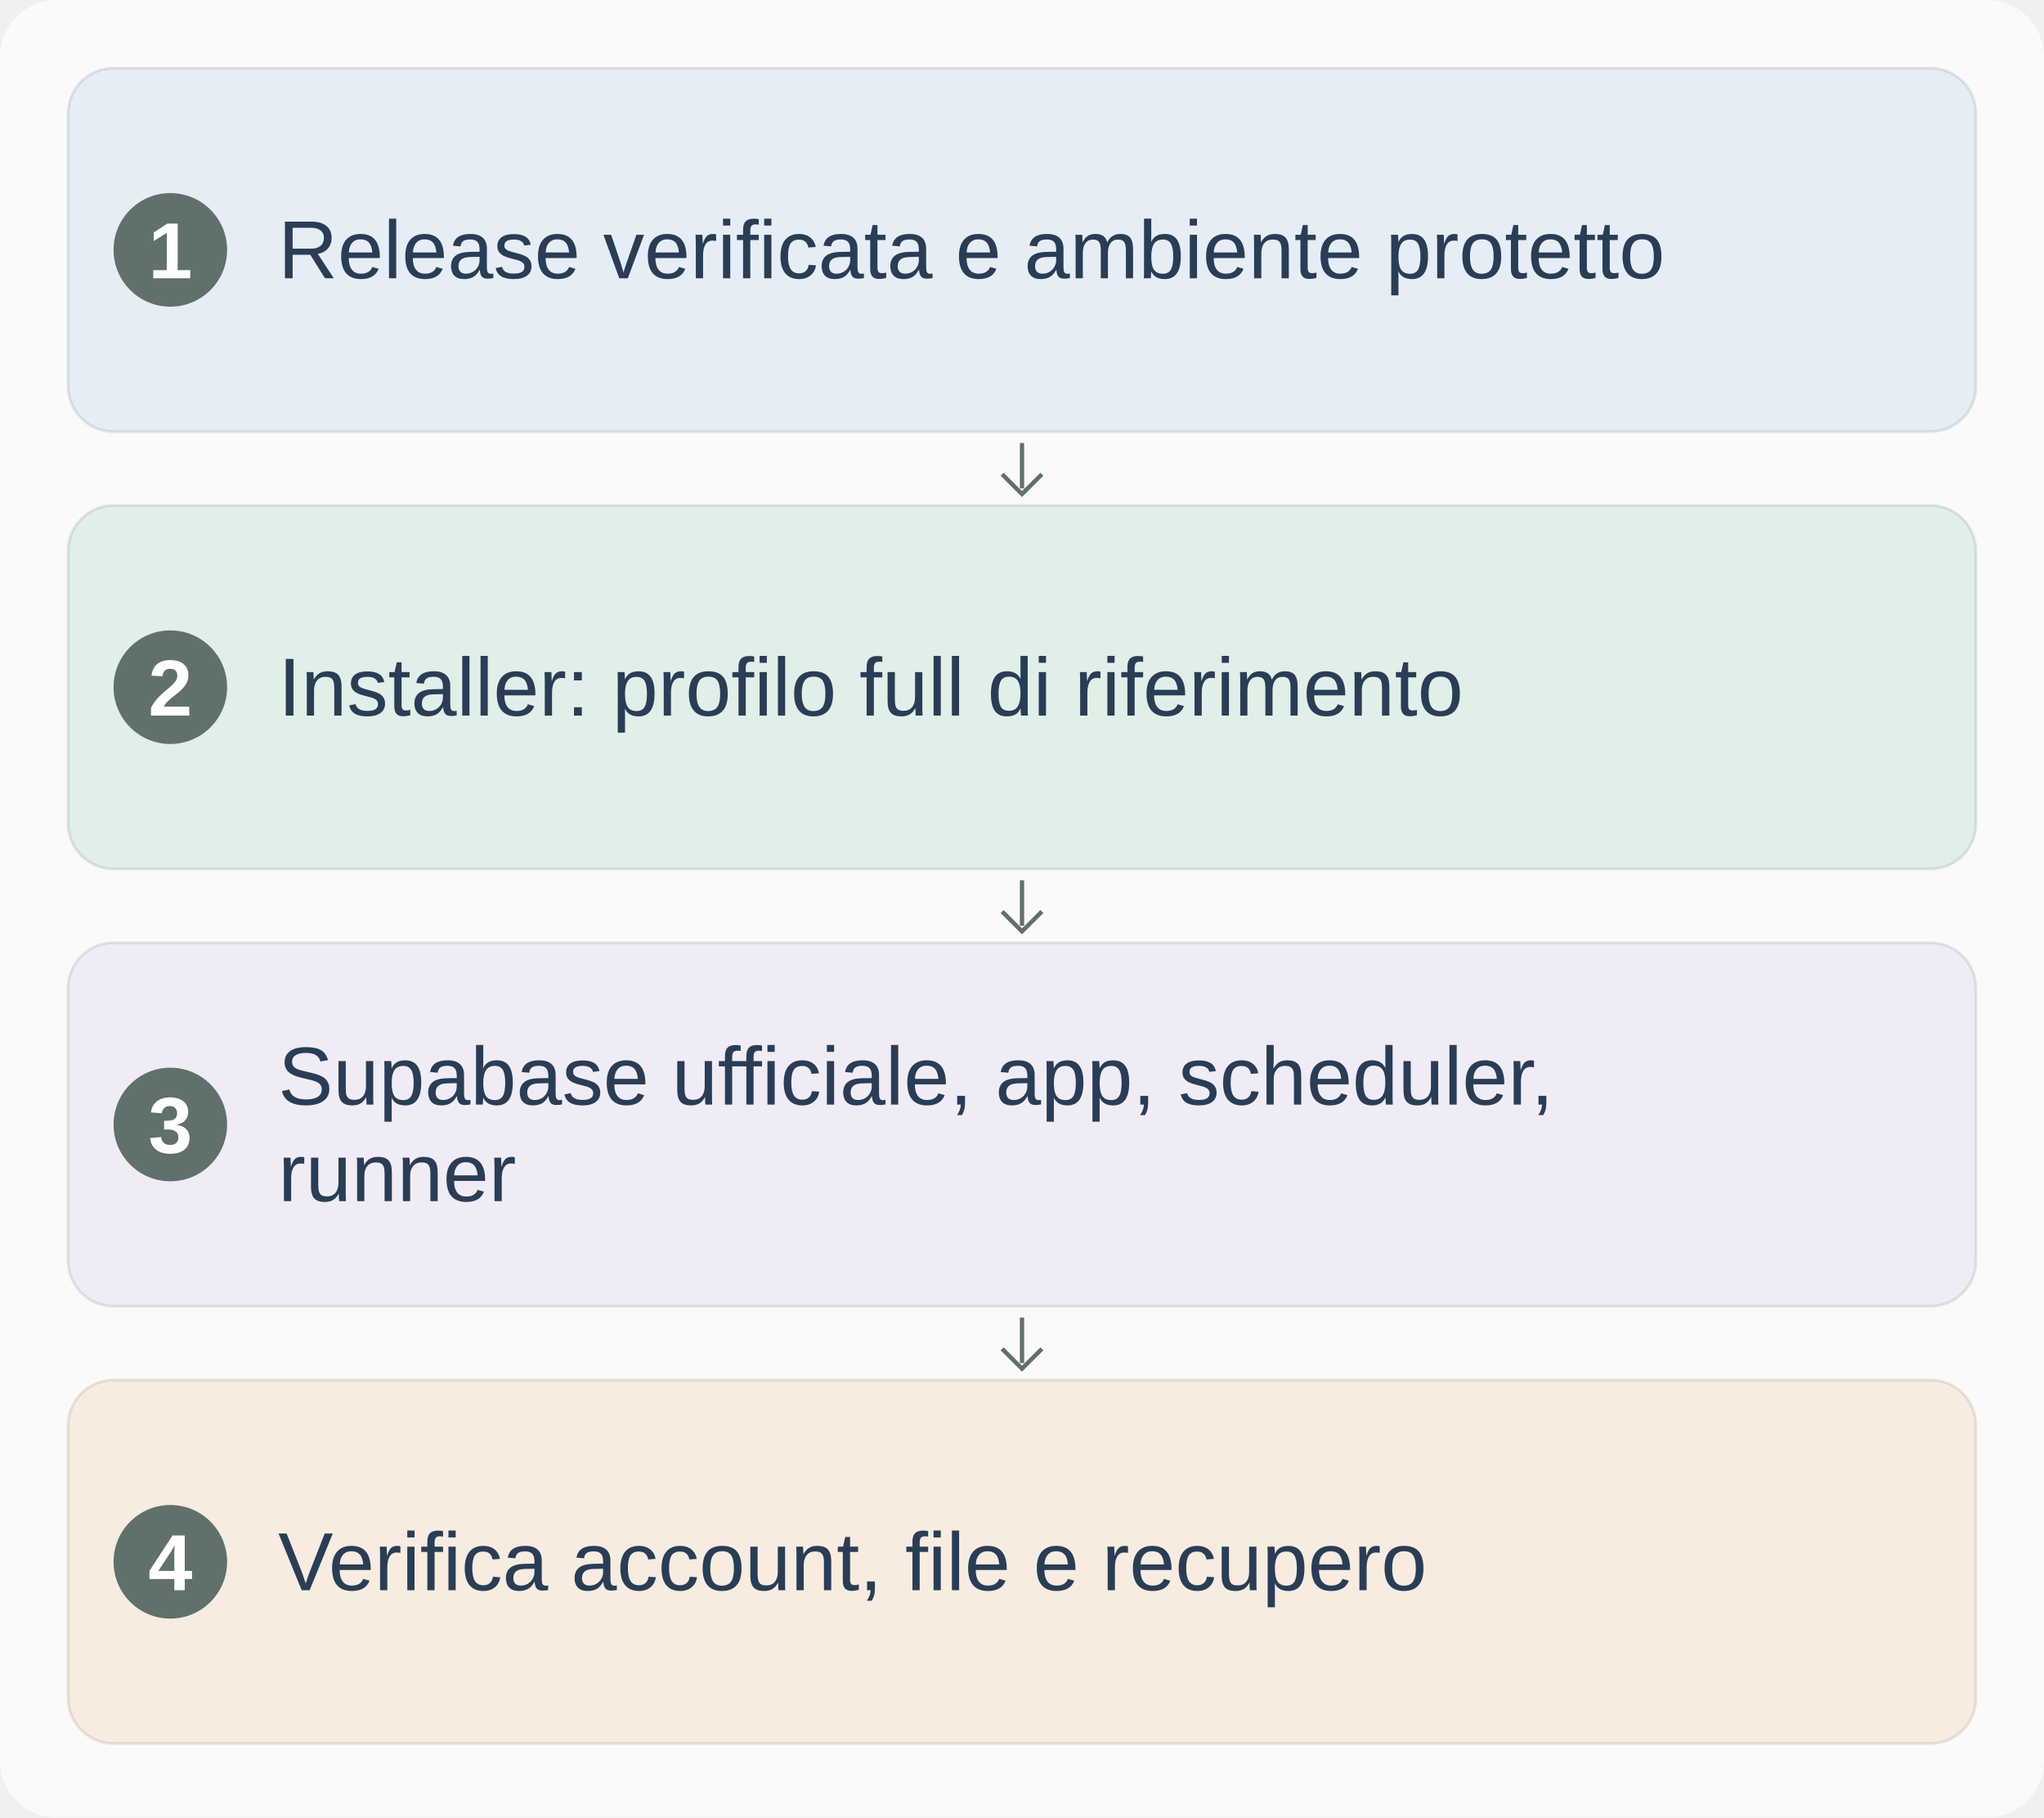
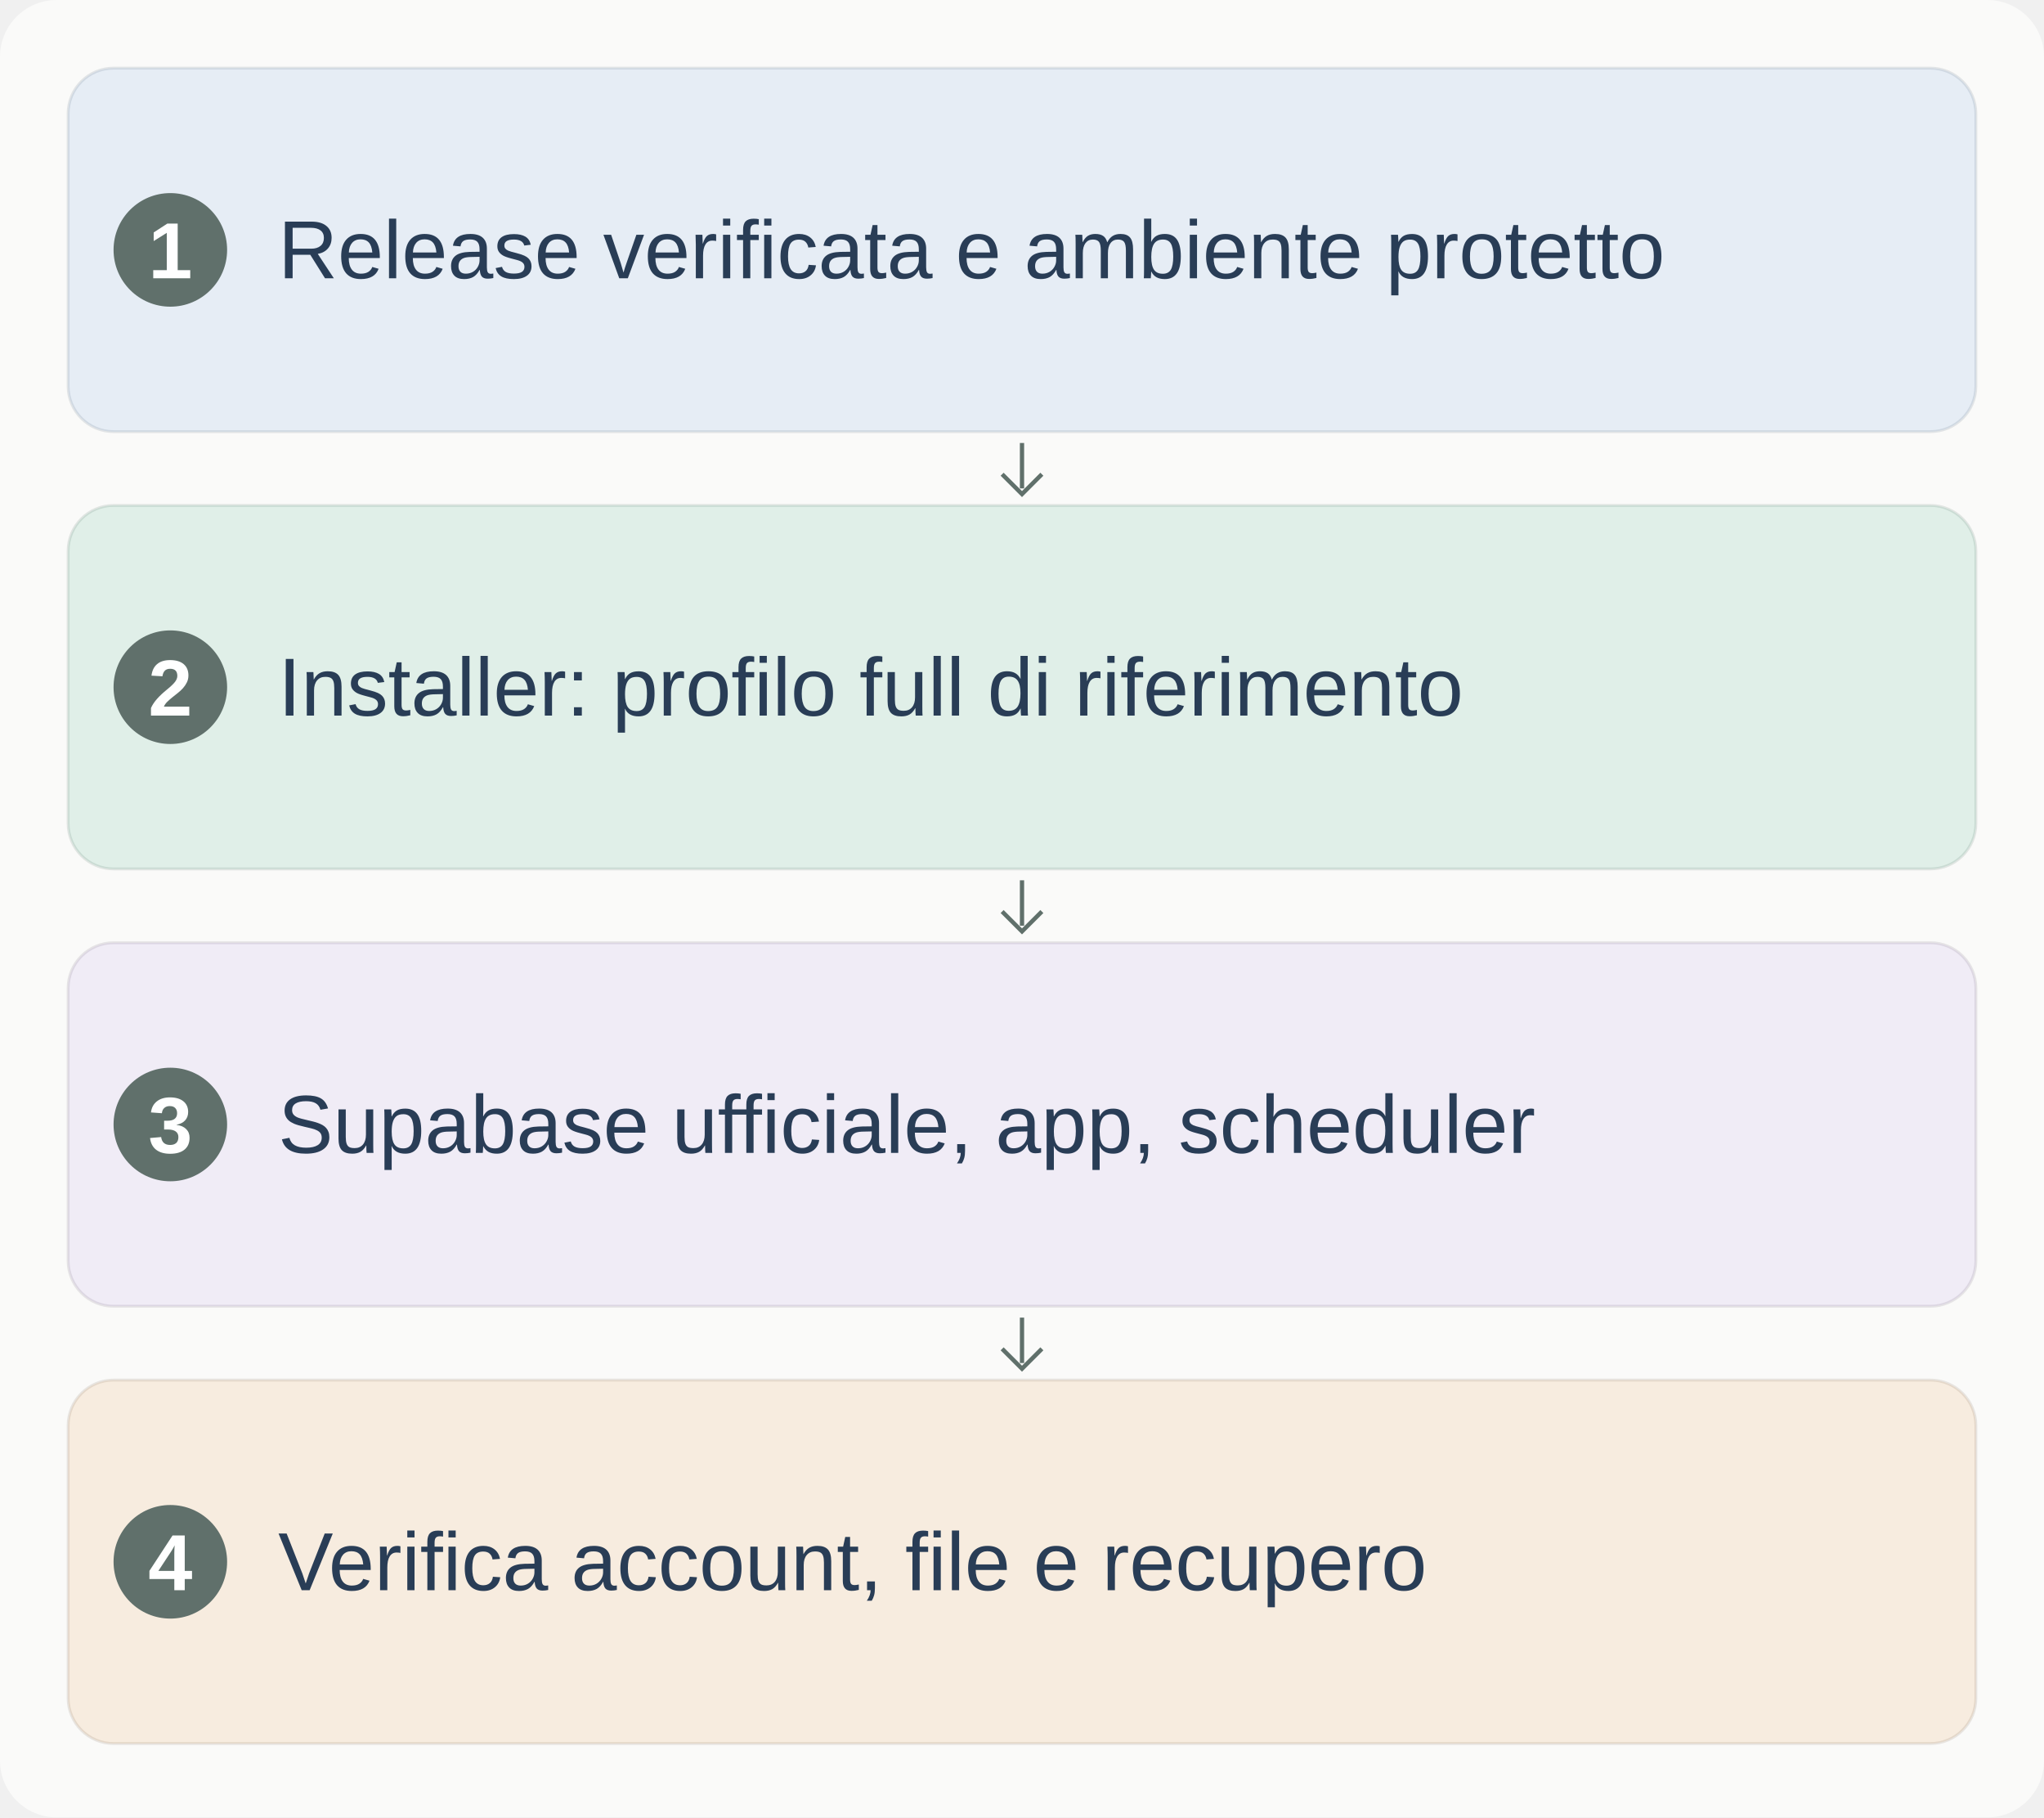
<svg xmlns="http://www.w3.org/2000/svg" width="720" height="640" viewBox="0 0 720 640" role="img" aria-labelledby="title desc">
  <rect width="720" height="640" rx="20" fill="#fafaf9" />
  <rect x="24" y="24" width="672" height="128" rx="16" fill="#e6edf5" stroke="#293d56" stroke-width="1" stroke-opacity="0.12" />
  <circle cx="60" cy="88" r="20" fill="#60706b" />
  <text x="60" y="98" text-anchor="middle" font-family="Arial, sans-serif" font-size="28" font-weight="700" fill="#ffffff">1</text>
  <text x="98" y="98" font-family="Arial, sans-serif" font-size="29" fill="#293d56">Release verificata e ambiente protetto</text>
  <path d="M360 156v16m-7-5 7 7 7-7" fill="none" stroke="#60706b" stroke-width="1.5" />
  <rect x="24" y="178" width="672" height="128" rx="16" fill="#e0efe8" stroke="#1e4436" stroke-width="1" stroke-opacity="0.12" />
  <circle cx="60" cy="242" r="20" fill="#60706b" />
  <text x="60" y="252" text-anchor="middle" font-family="Arial, sans-serif" font-size="28" font-weight="700" fill="#ffffff">2</text>
  <text x="98" y="252" font-family="Arial, sans-serif" font-size="29" fill="#293d56">Installer: profilo full di riferimento</text>
  <path d="M360 310v16m-7-5 7 7 7-7" fill="none" stroke="#60706b" stroke-width="1.5" />
  <rect x="24" y="332" width="672" height="128" rx="16" fill="#f0ecf6" stroke="#433352" stroke-width="1" stroke-opacity="0.12" />
  <circle cx="60" cy="396" r="20" fill="#60706b" />
  <text x="60" y="406" text-anchor="middle" font-family="Arial, sans-serif" font-size="28" font-weight="700" fill="#ffffff">3</text>
-   <text x="98" y="389" font-family="Arial, sans-serif" font-size="29" fill="#293d56">Supabase ufficiale, app, scheduler,</text>
-   <text x="98" y="423" font-family="Arial, sans-serif" font-size="29" fill="#293d56">runner</text>
+   <text x="98" y="406" font-family="Arial, sans-serif" font-size="29" fill="#293d56">Supabase ufficiale, app, scheduler</text>
  <path d="M360 464v16m-7-5 7 7 7-7" fill="none" stroke="#60706b" stroke-width="1.5" />
  <rect x="24" y="486" width="672" height="128" rx="16" fill="#f7ecdf" stroke="#573e28" stroke-width="1" stroke-opacity="0.12" />
  <circle cx="60" cy="550" r="20" fill="#60706b" />
  <text x="60" y="560" text-anchor="middle" font-family="Arial, sans-serif" font-size="28" font-weight="700" fill="#ffffff">4</text>
  <text x="98" y="560" font-family="Arial, sans-serif" font-size="29" fill="#293d56">Verifica account, file e recupero</text>
</svg>
